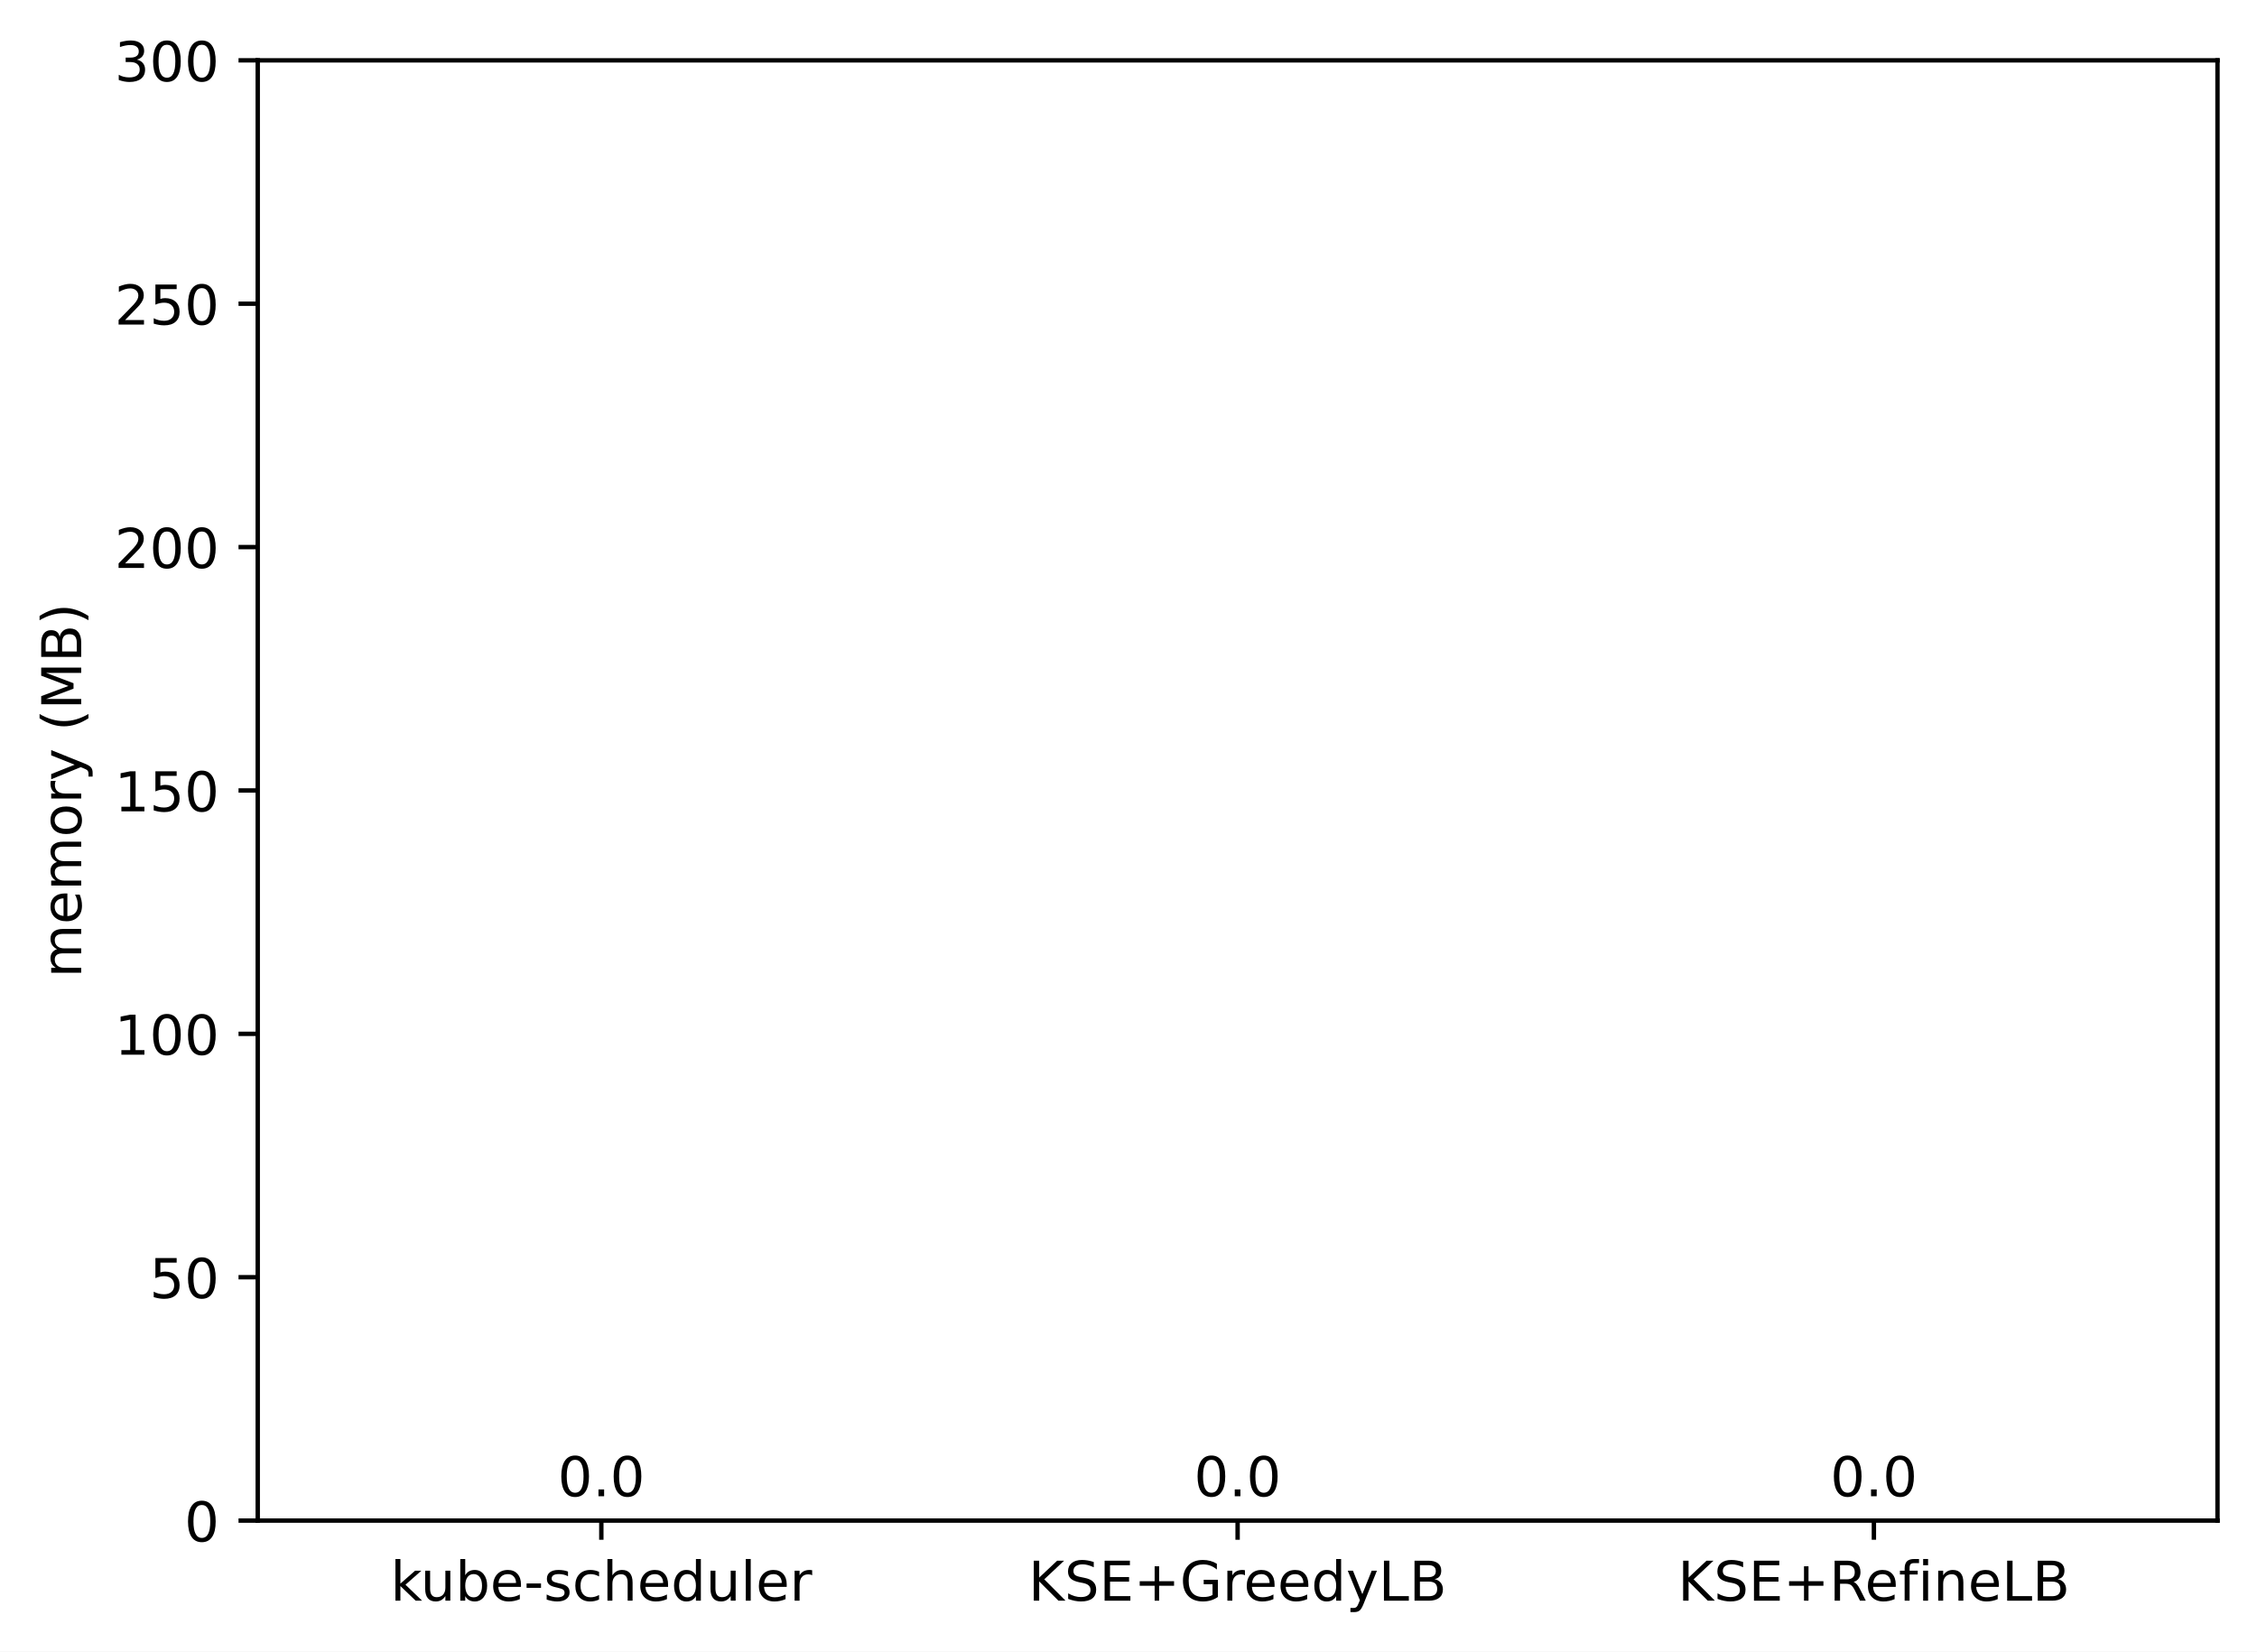
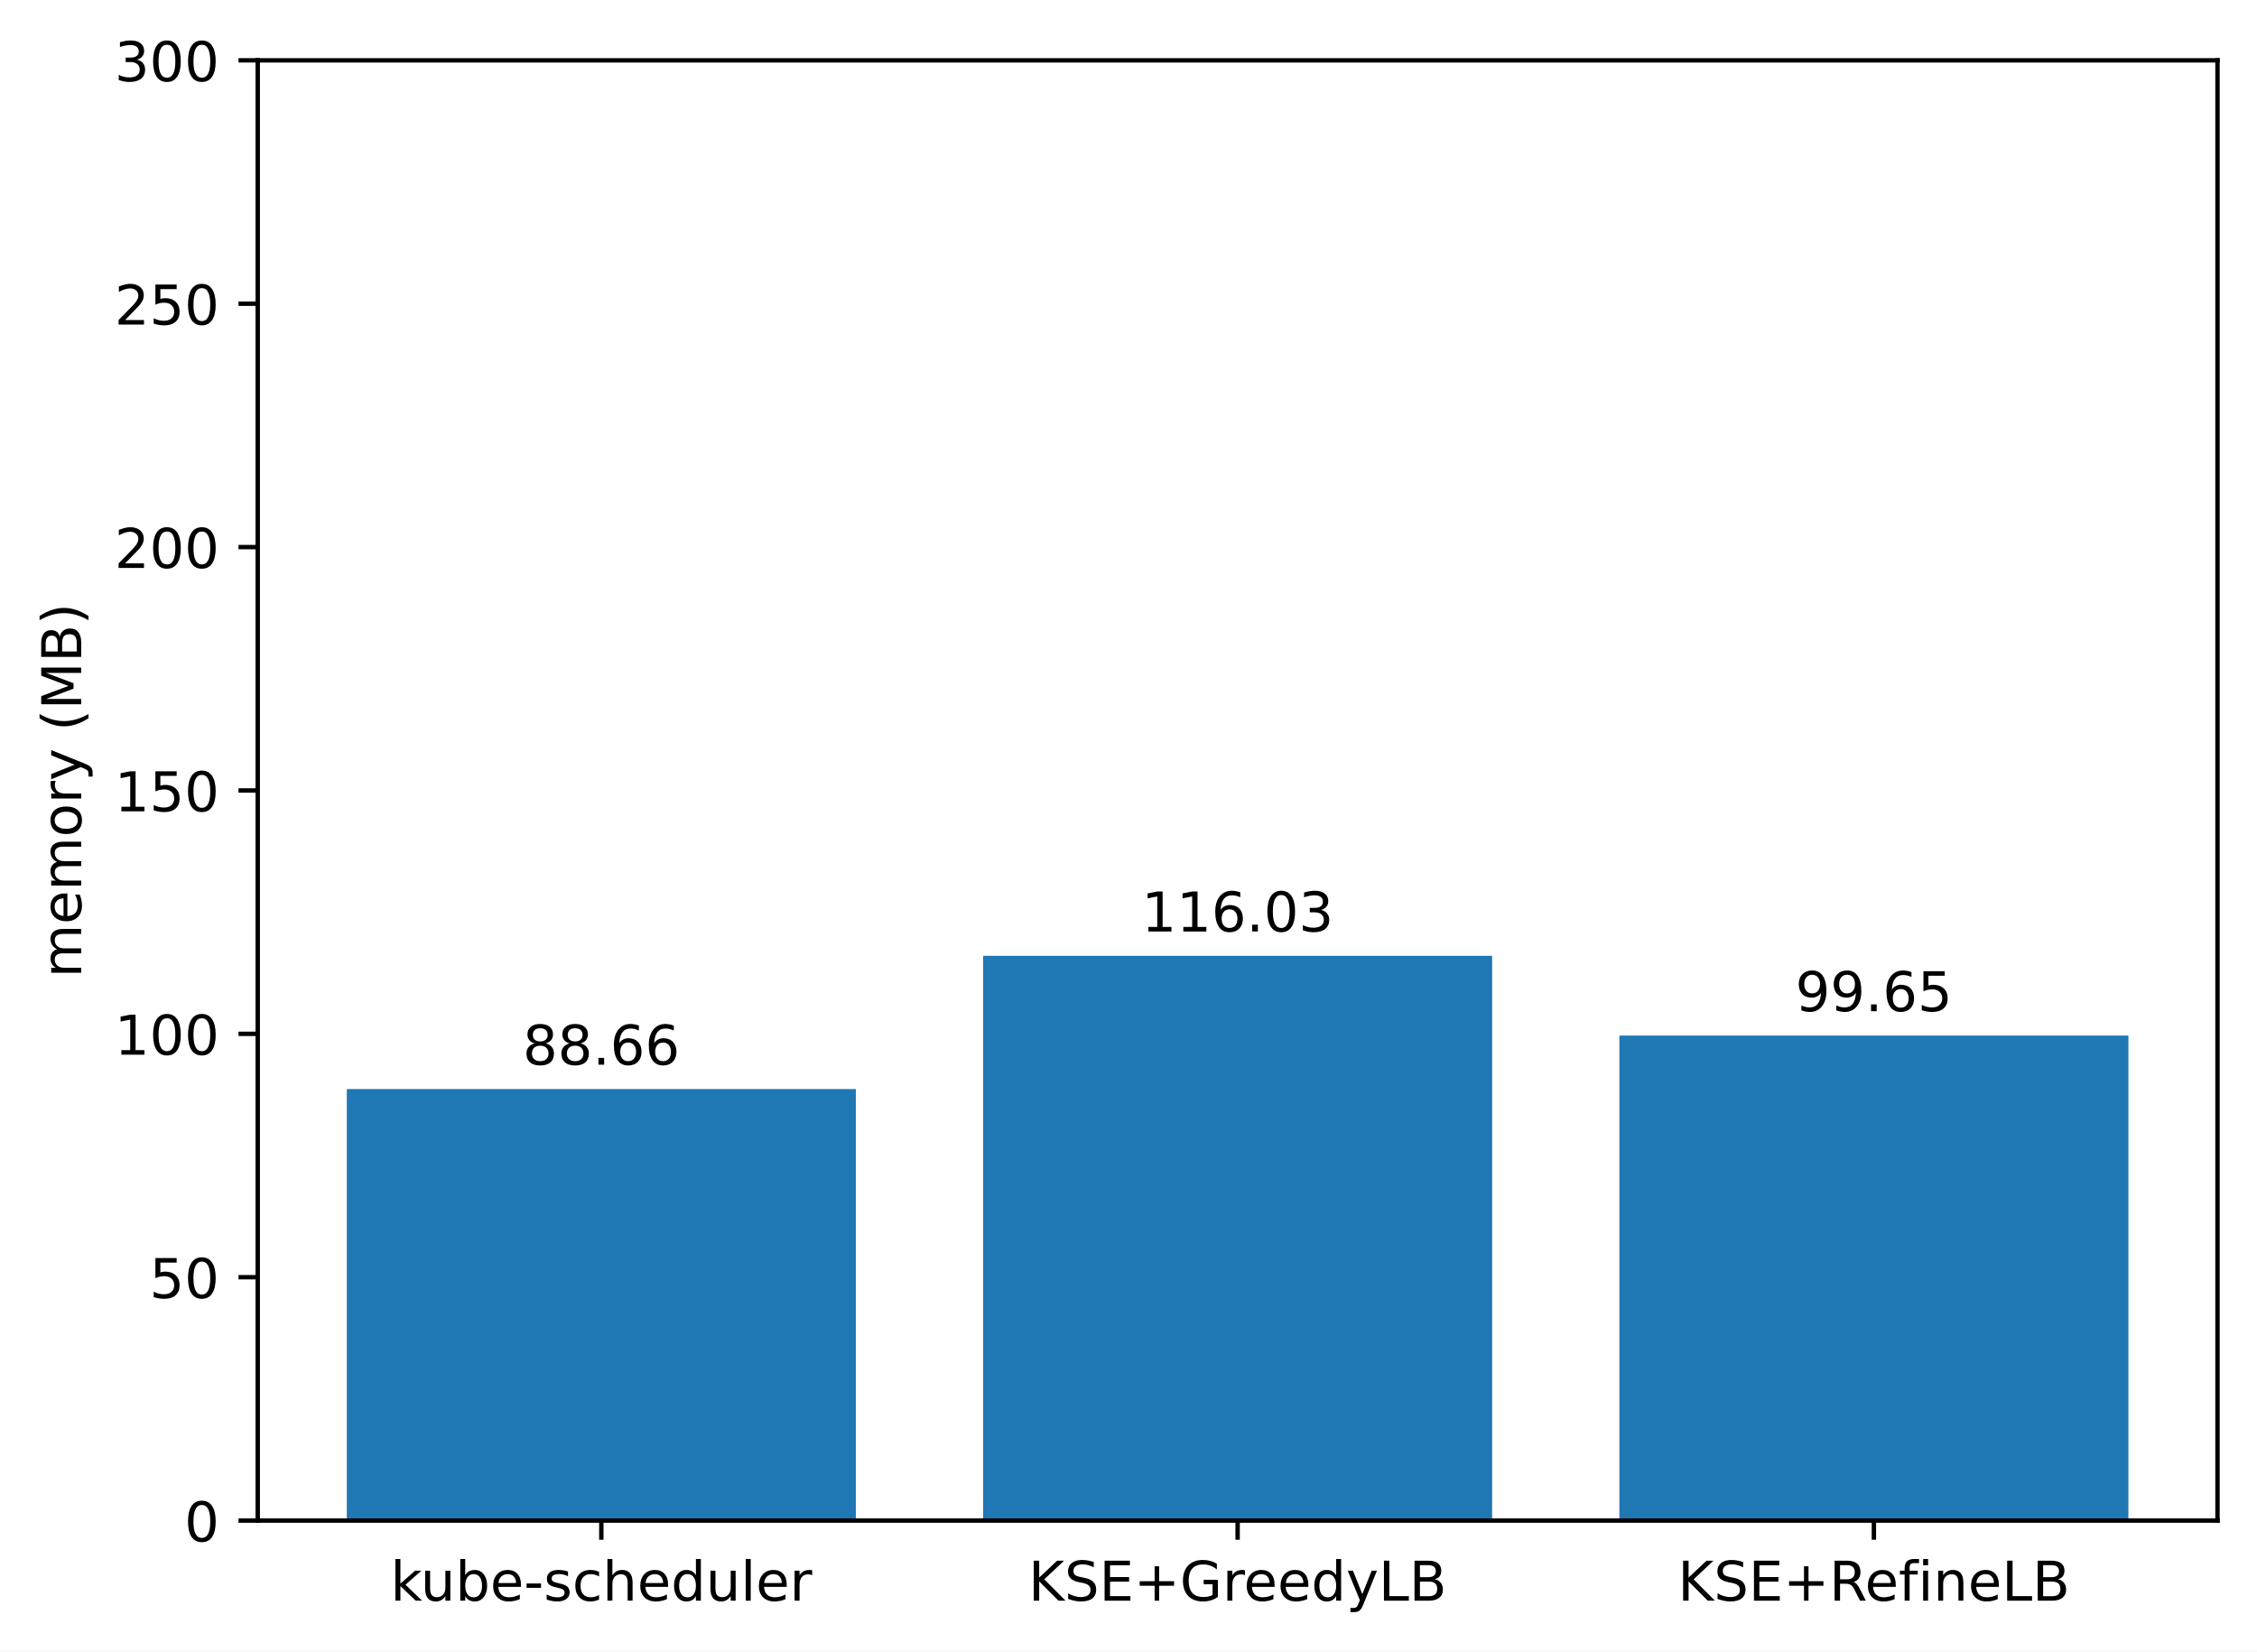
<svg xmlns="http://www.w3.org/2000/svg" xmlns:xlink="http://www.w3.org/1999/xlink" width="411.286pt" height="300.989pt" viewBox="0 0 411.286 300.989" version="1.1">
  <defs>
    <style type="text/css">*{stroke-linejoin: round; stroke-linecap: butt}</style>
  </defs>
  <g id="figure_1">
    <g id="patch_1">
      <path d="M 0 300.989  L 411.286 300.989  L 411.286 0  L 0 0  z " style="fill: #ffffff" />
    </g>
    <g id="axes_1">
      <g id="patch_2">
        <path d="M 46.966 277.111  L 404.086 277.111  L 404.086 10.999  L 46.966 10.999  z " style="fill: #ffffff" />
      </g>
      <g id="patch_3">
-         <path d="M 63.198 277.111  L 155.957 277.111  L 155.957 277.111  L 63.198 277.111  z " clip-path="url(#p93f753fae1)" style="fill: #1f77b4" />
+         <path d="M 63.198 277.111  L 155.957 277.111  L 155.957 198.466  L 63.198 198.466  z " clip-path="url(#p6867c0cabb)" style="fill: #1f77b4" />
      </g>
      <g id="patch_4">
-         <path d="M 179.146 277.111  L 271.905 277.111  L 271.905 277.111  L 179.146 277.111  z " clip-path="url(#p93f753fae1)" style="fill: #1f77b4" />
+         <path d="M 179.146 277.111  L 271.905 277.111  L 271.905 174.188  L 179.146 174.188  z " clip-path="url(#p6867c0cabb)" style="fill: #1f77b4" />
      </g>
      <g id="patch_5">
-         <path d="M 295.094 277.111  L 387.853 277.111  L 387.853 277.111  L 295.094 277.111  z " clip-path="url(#p93f753fae1)" style="fill: #1f77b4" />
+         <path d="M 295.094 277.111  L 387.853 277.111  L 387.853 188.718  L 295.094 188.718  z " clip-path="url(#p6867c0cabb)" style="fill: #1f77b4" />
      </g>
      <g id="matplotlib.axis_1">
        <g id="xtick_1">
          <g id="line2d_1">
            <defs>
-               <path id="m7e86ba1879" d="M 0 0  L 0 3.5  " style="stroke: #000000; stroke-width: 0.8" />
+               <path id="ma7a060b801" d="M 0 0  L 0 3.5  " style="stroke: #000000; stroke-width: 0.8" />
            </defs>
            <g>
-               <use xlink:href="#m7e86ba1879" x="109.578" y="277.111" style="stroke: #000000; stroke-width: 0.8" />
+               <use xlink:href="#ma7a060b801" x="109.578" y="277.111" style="stroke: #000000; stroke-width: 0.8" />
            </g>
          </g>
          <g id="text_1">
            <g transform="translate(71.15179 291.7097)scale(0.1 -0.1)">
              <defs>
                <path id="DejaVuSans-6b" d="M 581 4863  L 1159 4863  L 1159 1991  L 2875 3500  L 3609 3500  L 1753 1863  L 3688 0  L 2938 0  L 1159 1709  L 1159 0  L 581 0  L 581 4863  z " transform="scale(0.015625)" />
                <path id="DejaVuSans-75" d="M 544 1381  L 544 3500  L 1119 3500  L 1119 1403  Q 1119 906 1312 657  Q 1506 409 1894 409  Q 2359 409 2629 706  Q 2900 1003 2900 1516  L 2900 3500  L 3475 3500  L 3475 0  L 2900 0  L 2900 538  Q 2691 219 2414 64  Q 2138 -91 1772 -91  Q 1169 -91 856 284  Q 544 659 544 1381  z M 1991 3584  L 1991 3584  z " transform="scale(0.015625)" />
                <path id="DejaVuSans-62" d="M 3116 1747  Q 3116 2381 2855 2742  Q 2594 3103 2138 3103  Q 1681 3103 1420 2742  Q 1159 2381 1159 1747  Q 1159 1113 1420 752  Q 1681 391 2138 391  Q 2594 391 2855 752  Q 3116 1113 3116 1747  z M 1159 2969  Q 1341 3281 1617 3432  Q 1894 3584 2278 3584  Q 2916 3584 3314 3078  Q 3713 2572 3713 1747  Q 3713 922 3314 415  Q 2916 -91 2278 -91  Q 1894 -91 1617 61  Q 1341 213 1159 525  L 1159 0  L 581 0  L 581 4863  L 1159 4863  L 1159 2969  z " transform="scale(0.015625)" />
                <path id="DejaVuSans-65" d="M 3597 1894  L 3597 1613  L 953 1613  Q 991 1019 1311 708  Q 1631 397 2203 397  Q 2534 397 2845 478  Q 3156 559 3463 722  L 3463 178  Q 3153 47 2828 -22  Q 2503 -91 2169 -91  Q 1331 -91 842 396  Q 353 884 353 1716  Q 353 2575 817 3079  Q 1281 3584 2069 3584  Q 2775 3584 3186 3129  Q 3597 2675 3597 1894  z M 3022 2063  Q 3016 2534 2758 2815  Q 2500 3097 2075 3097  Q 1594 3097 1305 2825  Q 1016 2553 972 2059  L 3022 2063  z " transform="scale(0.015625)" />
                <path id="DejaVuSans-2d" d="M 313 2009  L 1997 2009  L 1997 1497  L 313 1497  L 313 2009  z " transform="scale(0.015625)" />
                <path id="DejaVuSans-73" d="M 2834 3397  L 2834 2853  Q 2591 2978 2328 3040  Q 2066 3103 1784 3103  Q 1356 3103 1142 2972  Q 928 2841 928 2578  Q 928 2378 1081 2264  Q 1234 2150 1697 2047  L 1894 2003  Q 2506 1872 2764 1633  Q 3022 1394 3022 966  Q 3022 478 2636 193  Q 2250 -91 1575 -91  Q 1294 -91 989 -36  Q 684 19 347 128  L 347 722  Q 666 556 975 473  Q 1284 391 1588 391  Q 1994 391 2212 530  Q 2431 669 2431 922  Q 2431 1156 2273 1281  Q 2116 1406 1581 1522  L 1381 1569  Q 847 1681 609 1914  Q 372 2147 372 2553  Q 372 3047 722 3315  Q 1072 3584 1716 3584  Q 2034 3584 2315 3537  Q 2597 3491 2834 3397  z " transform="scale(0.015625)" />
                <path id="DejaVuSans-63" d="M 3122 3366  L 3122 2828  Q 2878 2963 2633 3030  Q 2388 3097 2138 3097  Q 1578 3097 1268 2742  Q 959 2388 959 1747  Q 959 1106 1268 751  Q 1578 397 2138 397  Q 2388 397 2633 464  Q 2878 531 3122 666  L 3122 134  Q 2881 22 2623 -34  Q 2366 -91 2075 -91  Q 1284 -91 818 406  Q 353 903 353 1747  Q 353 2603 823 3093  Q 1294 3584 2113 3584  Q 2378 3584 2631 3529  Q 2884 3475 3122 3366  z " transform="scale(0.015625)" />
                <path id="DejaVuSans-68" d="M 3513 2113  L 3513 0  L 2938 0  L 2938 2094  Q 2938 2591 2744 2837  Q 2550 3084 2163 3084  Q 1697 3084 1428 2787  Q 1159 2491 1159 1978  L 1159 0  L 581 0  L 581 4863  L 1159 4863  L 1159 2956  Q 1366 3272 1645 3428  Q 1925 3584 2291 3584  Q 2894 3584 3203 3211  Q 3513 2838 3513 2113  z " transform="scale(0.015625)" />
                <path id="DejaVuSans-64" d="M 2906 2969  L 2906 4863  L 3481 4863  L 3481 0  L 2906 0  L 2906 525  Q 2725 213 2448 61  Q 2172 -91 1784 -91  Q 1150 -91 751 415  Q 353 922 353 1747  Q 353 2572 751 3078  Q 1150 3584 1784 3584  Q 2172 3584 2448 3432  Q 2725 3281 2906 2969  z M 947 1747  Q 947 1113 1208 752  Q 1469 391 1925 391  Q 2381 391 2643 752  Q 2906 1113 2906 1747  Q 2906 2381 2643 2742  Q 2381 3103 1925 3103  Q 1469 3103 1208 2742  Q 947 2381 947 1747  z " transform="scale(0.015625)" />
                <path id="DejaVuSans-6c" d="M 603 4863  L 1178 4863  L 1178 0  L 603 0  L 603 4863  z " transform="scale(0.015625)" />
                <path id="DejaVuSans-72" d="M 2631 2963  Q 2534 3019 2420 3045  Q 2306 3072 2169 3072  Q 1681 3072 1420 2755  Q 1159 2438 1159 1844  L 1159 0  L 581 0  L 581 3500  L 1159 3500  L 1159 2956  Q 1341 3275 1631 3429  Q 1922 3584 2338 3584  Q 2397 3584 2469 3576  Q 2541 3569 2628 3553  L 2631 2963  z " transform="scale(0.015625)" />
              </defs>
              <use xlink:href="#DejaVuSans-6b" />
              <use xlink:href="#DejaVuSans-75" x="54.785" />
              <use xlink:href="#DejaVuSans-62" x="118.164" />
              <use xlink:href="#DejaVuSans-65" x="181.641" />
              <use xlink:href="#DejaVuSans-2d" x="243.164" />
              <use xlink:href="#DejaVuSans-73" x="279.248" />
              <use xlink:href="#DejaVuSans-63" x="331.348" />
              <use xlink:href="#DejaVuSans-68" x="386.328" />
              <use xlink:href="#DejaVuSans-65" x="449.707" />
              <use xlink:href="#DejaVuSans-64" x="511.23" />
              <use xlink:href="#DejaVuSans-75" x="574.707" />
              <use xlink:href="#DejaVuSans-6c" x="638.086" />
              <use xlink:href="#DejaVuSans-65" x="665.869" />
              <use xlink:href="#DejaVuSans-72" x="727.393" />
            </g>
          </g>
        </g>
        <g id="xtick_2">
          <g id="line2d_2">
            <g>
-               <use xlink:href="#m7e86ba1879" x="225.526" y="277.111" style="stroke: #000000; stroke-width: 0.8" />
+               <use xlink:href="#ma7a060b801" x="225.526" y="277.111" style="stroke: #000000; stroke-width: 0.8" />
            </g>
          </g>
          <g id="text_2">
            <g transform="translate(187.403 291.7097)scale(0.1 -0.1)">
              <defs>
                <path id="DejaVuSans-4b" d="M 628 4666  L 1259 4666  L 1259 2694  L 3353 4666  L 4166 4666  L 1850 2491  L 4331 0  L 3500 0  L 1259 2247  L 1259 0  L 628 0  L 628 4666  z " transform="scale(0.015625)" />
                <path id="DejaVuSans-53" d="M 3425 4513  L 3425 3897  Q 3066 4069 2747 4153  Q 2428 4238 2131 4238  Q 1616 4238 1336 4038  Q 1056 3838 1056 3469  Q 1056 3159 1242 3001  Q 1428 2844 1947 2747  L 2328 2669  Q 3034 2534 3370 2195  Q 3706 1856 3706 1288  Q 3706 609 3251 259  Q 2797 -91 1919 -91  Q 1588 -91 1214 -16  Q 841 59 441 206  L 441 856  Q 825 641 1194 531  Q 1563 422 1919 422  Q 2459 422 2753 634  Q 3047 847 3047 1241  Q 3047 1584 2836 1778  Q 2625 1972 2144 2069  L 1759 2144  Q 1053 2284 737 2584  Q 422 2884 422 3419  Q 422 4038 858 4394  Q 1294 4750 2059 4750  Q 2388 4750 2728 4690  Q 3069 4631 3425 4513  z " transform="scale(0.015625)" />
                <path id="DejaVuSans-45" d="M 628 4666  L 3578 4666  L 3578 4134  L 1259 4134  L 1259 2753  L 3481 2753  L 3481 2222  L 1259 2222  L 1259 531  L 3634 531  L 3634 0  L 628 0  L 628 4666  z " transform="scale(0.015625)" />
                <path id="DejaVuSans-2b" d="M 2944 4013  L 2944 2272  L 4684 2272  L 4684 1741  L 2944 1741  L 2944 0  L 2419 0  L 2419 1741  L 678 1741  L 678 2272  L 2419 2272  L 2419 4013  L 2944 4013  z " transform="scale(0.015625)" />
                <path id="DejaVuSans-47" d="M 3809 666  L 3809 1919  L 2778 1919  L 2778 2438  L 4434 2438  L 4434 434  Q 4069 175 3628 42  Q 3188 -91 2688 -91  Q 1594 -91 976 548  Q 359 1188 359 2328  Q 359 3472 976 4111  Q 1594 4750 2688 4750  Q 3144 4750 3555 4637  Q 3966 4525 4313 4306  L 4313 3634  Q 3963 3931 3569 4081  Q 3175 4231 2741 4231  Q 1884 4231 1454 3753  Q 1025 3275 1025 2328  Q 1025 1384 1454 906  Q 1884 428 2741 428  Q 3075 428 3337 486  Q 3600 544 3809 666  z " transform="scale(0.015625)" />
                <path id="DejaVuSans-79" d="M 2059 -325  Q 1816 -950 1584 -1140  Q 1353 -1331 966 -1331  L 506 -1331  L 506 -850  L 844 -850  Q 1081 -850 1212 -737  Q 1344 -625 1503 -206  L 1606 56  L 191 3500  L 800 3500  L 1894 763  L 2988 3500  L 3597 3500  L 2059 -325  z " transform="scale(0.015625)" />
                <path id="DejaVuSans-4c" d="M 628 4666  L 1259 4666  L 1259 531  L 3531 531  L 3531 0  L 628 0  L 628 4666  z " transform="scale(0.015625)" />
                <path id="DejaVuSans-42" d="M 1259 2228  L 1259 519  L 2272 519  Q 2781 519 3026 730  Q 3272 941 3272 1375  Q 3272 1813 3026 2020  Q 2781 2228 2272 2228  L 1259 2228  z M 1259 4147  L 1259 2741  L 2194 2741  Q 2656 2741 2882 2914  Q 3109 3088 3109 3444  Q 3109 3797 2882 3972  Q 2656 4147 2194 4147  L 1259 4147  z M 628 4666  L 2241 4666  Q 2963 4666 3353 4366  Q 3744 4066 3744 3513  Q 3744 3084 3544 2831  Q 3344 2578 2956 2516  Q 3422 2416 3680 2098  Q 3938 1781 3938 1306  Q 3938 681 3513 340  Q 3088 0 2303 0  L 628 0  L 628 4666  z " transform="scale(0.015625)" />
              </defs>
              <use xlink:href="#DejaVuSans-4b" />
              <use xlink:href="#DejaVuSans-53" x="65.576" />
              <use xlink:href="#DejaVuSans-45" x="129.053" />
              <use xlink:href="#DejaVuSans-2b" x="192.236" />
              <use xlink:href="#DejaVuSans-47" x="276.025" />
              <use xlink:href="#DejaVuSans-72" x="353.516" />
              <use xlink:href="#DejaVuSans-65" x="392.379" />
              <use xlink:href="#DejaVuSans-65" x="453.902" />
              <use xlink:href="#DejaVuSans-64" x="515.426" />
              <use xlink:href="#DejaVuSans-79" x="578.902" />
              <use xlink:href="#DejaVuSans-4c" x="638.082" />
              <use xlink:href="#DejaVuSans-42" x="693.795" />
            </g>
          </g>
        </g>
        <g id="xtick_3">
          <g id="line2d_3">
            <g>
-               <use xlink:href="#m7e86ba1879" x="341.474" y="277.111" style="stroke: #000000; stroke-width: 0.8" />
+               <use xlink:href="#ma7a060b801" x="341.474" y="277.111" style="stroke: #000000; stroke-width: 0.8" />
            </g>
          </g>
          <g id="text_3">
            <g transform="translate(305.7346 291.7097)scale(0.1 -0.1)">
              <defs>
                <path id="DejaVuSans-52" d="M 2841 2188  Q 3044 2119 3236 1894  Q 3428 1669 3622 1275  L 4263 0  L 3584 0  L 2988 1197  Q 2756 1666 2539 1819  Q 2322 1972 1947 1972  L 1259 1972  L 1259 0  L 628 0  L 628 4666  L 2053 4666  Q 2853 4666 3247 4331  Q 3641 3997 3641 3322  Q 3641 2881 3436 2590  Q 3231 2300 2841 2188  z M 1259 4147  L 1259 2491  L 2053 2491  Q 2509 2491 2742 2702  Q 2975 2913 2975 3322  Q 2975 3731 2742 3939  Q 2509 4147 2053 4147  L 1259 4147  z " transform="scale(0.015625)" />
                <path id="DejaVuSans-66" d="M 2375 4863  L 2375 4384  L 1825 4384  Q 1516 4384 1395 4259  Q 1275 4134 1275 3809  L 1275 3500  L 2222 3500  L 2222 3053  L 1275 3053  L 1275 0  L 697 0  L 697 3053  L 147 3053  L 147 3500  L 697 3500  L 697 3744  Q 697 4328 969 4595  Q 1241 4863 1831 4863  L 2375 4863  z " transform="scale(0.015625)" />
                <path id="DejaVuSans-69" d="M 603 3500  L 1178 3500  L 1178 0  L 603 0  L 603 3500  z M 603 4863  L 1178 4863  L 1178 4134  L 603 4134  L 603 4863  z " transform="scale(0.015625)" />
                <path id="DejaVuSans-6e" d="M 3513 2113  L 3513 0  L 2938 0  L 2938 2094  Q 2938 2591 2744 2837  Q 2550 3084 2163 3084  Q 1697 3084 1428 2787  Q 1159 2491 1159 1978  L 1159 0  L 581 0  L 581 3500  L 1159 3500  L 1159 2956  Q 1366 3272 1645 3428  Q 1925 3584 2291 3584  Q 2894 3584 3203 3211  Q 3513 2838 3513 2113  z " transform="scale(0.015625)" />
              </defs>
              <use xlink:href="#DejaVuSans-4b" />
              <use xlink:href="#DejaVuSans-53" x="65.576" />
              <use xlink:href="#DejaVuSans-45" x="129.053" />
              <use xlink:href="#DejaVuSans-2b" x="192.236" />
              <use xlink:href="#DejaVuSans-52" x="276.025" />
              <use xlink:href="#DejaVuSans-65" x="341.008" />
              <use xlink:href="#DejaVuSans-66" x="402.531" />
              <use xlink:href="#DejaVuSans-69" x="437.736" />
              <use xlink:href="#DejaVuSans-6e" x="465.52" />
              <use xlink:href="#DejaVuSans-65" x="528.898" />
              <use xlink:href="#DejaVuSans-4c" x="590.422" />
              <use xlink:href="#DejaVuSans-42" x="646.135" />
            </g>
          </g>
        </g>
      </g>
      <g id="matplotlib.axis_2">
        <g id="ytick_1">
          <g id="line2d_4">
            <defs>
-               <path id="m7ce18368ce" d="M 0 0  L -3.5 0  " style="stroke: #000000; stroke-width: 0.8" />
+               <path id="m412b6c5446" d="M 0 0  L -3.5 0  " style="stroke: #000000; stroke-width: 0.8" />
            </defs>
            <g>
-               <use xlink:href="#m7ce18368ce" x="46.966" y="277.111" style="stroke: #000000; stroke-width: 0.8" />
+               <use xlink:href="#m412b6c5446" x="46.966" y="277.111" style="stroke: #000000; stroke-width: 0.8" />
            </g>
          </g>
          <g id="text_4">
            <g transform="translate(33.60312 280.9104)scale(0.1 -0.1)">
              <defs>
                <path id="DejaVuSans-30" d="M 2034 4250  Q 1547 4250 1301 3770  Q 1056 3291 1056 2328  Q 1056 1369 1301 889  Q 1547 409 2034 409  Q 2525 409 2770 889  Q 3016 1369 3016 2328  Q 3016 3291 2770 3770  Q 2525 4250 2034 4250  z M 2034 4750  Q 2819 4750 3233 4129  Q 3647 3509 3647 2328  Q 3647 1150 3233 529  Q 2819 -91 2034 -91  Q 1250 -91 836 529  Q 422 1150 422 2328  Q 422 3509 836 4129  Q 1250 4750 2034 4750  z " transform="scale(0.015625)" />
              </defs>
              <use xlink:href="#DejaVuSans-30" />
            </g>
          </g>
        </g>
        <g id="ytick_2">
          <g id="line2d_5">
            <g>
-               <use xlink:href="#m7ce18368ce" x="46.966" y="232.759" style="stroke: #000000; stroke-width: 0.8" />
+               <use xlink:href="#m412b6c5446" x="46.966" y="232.759" style="stroke: #000000; stroke-width: 0.8" />
            </g>
          </g>
          <g id="text_5">
            <g transform="translate(27.24063 236.5584)scale(0.1 -0.1)">
              <defs>
                <path id="DejaVuSans-35" d="M 691 4666  L 3169 4666  L 3169 4134  L 1269 4134  L 1269 2991  Q 1406 3038 1543 3061  Q 1681 3084 1819 3084  Q 2600 3084 3056 2656  Q 3513 2228 3513 1497  Q 3513 744 3044 326  Q 2575 -91 1722 -91  Q 1428 -91 1123 -41  Q 819 9 494 109  L 494 744  Q 775 591 1075 516  Q 1375 441 1709 441  Q 2250 441 2565 725  Q 2881 1009 2881 1497  Q 2881 1984 2565 2268  Q 2250 2553 1709 2553  Q 1456 2553 1204 2497  Q 953 2441 691 2322  L 691 4666  z " transform="scale(0.015625)" />
              </defs>
              <use xlink:href="#DejaVuSans-35" />
              <use xlink:href="#DejaVuSans-30" x="63.623" />
            </g>
          </g>
        </g>
        <g id="ytick_3">
          <g id="line2d_6">
            <g>
-               <use xlink:href="#m7ce18368ce" x="46.966" y="188.407" style="stroke: #000000; stroke-width: 0.8" />
+               <use xlink:href="#m412b6c5446" x="46.966" y="188.407" style="stroke: #000000; stroke-width: 0.8" />
            </g>
          </g>
          <g id="text_6">
            <g transform="translate(20.87813 192.2064)scale(0.1 -0.1)">
              <defs>
                <path id="DejaVuSans-31" d="M 794 531  L 1825 531  L 1825 4091  L 703 3866  L 703 4441  L 1819 4666  L 2450 4666  L 2450 531  L 3481 531  L 3481 0  L 794 0  L 794 531  z " transform="scale(0.015625)" />
              </defs>
              <use xlink:href="#DejaVuSans-31" />
              <use xlink:href="#DejaVuSans-30" x="63.623" />
              <use xlink:href="#DejaVuSans-30" x="127.246" />
            </g>
          </g>
        </g>
        <g id="ytick_4">
          <g id="line2d_7">
            <g>
-               <use xlink:href="#m7ce18368ce" x="46.966" y="144.055" style="stroke: #000000; stroke-width: 0.8" />
+               <use xlink:href="#m412b6c5446" x="46.966" y="144.055" style="stroke: #000000; stroke-width: 0.8" />
            </g>
          </g>
          <g id="text_7">
            <g transform="translate(20.87813 147.8544)scale(0.1 -0.1)">
              <use xlink:href="#DejaVuSans-31" />
              <use xlink:href="#DejaVuSans-35" x="63.623" />
              <use xlink:href="#DejaVuSans-30" x="127.246" />
            </g>
          </g>
        </g>
        <g id="ytick_5">
          <g id="line2d_8">
            <g>
-               <use xlink:href="#m7ce18368ce" x="46.966" y="99.703" style="stroke: #000000; stroke-width: 0.8" />
+               <use xlink:href="#m412b6c5446" x="46.966" y="99.703" style="stroke: #000000; stroke-width: 0.8" />
            </g>
          </g>
          <g id="text_8">
            <g transform="translate(20.87813 103.5024)scale(0.1 -0.1)">
              <defs>
                <path id="DejaVuSans-32" d="M 1228 531  L 3431 531  L 3431 0  L 469 0  L 469 531  Q 828 903 1448 1529  Q 2069 2156 2228 2338  Q 2531 2678 2651 2914  Q 2772 3150 2772 3378  Q 2772 3750 2511 3984  Q 2250 4219 1831 4219  Q 1534 4219 1204 4116  Q 875 4013 500 3803  L 500 4441  Q 881 4594 1212 4672  Q 1544 4750 1819 4750  Q 2544 4750 2975 4387  Q 3406 4025 3406 3419  Q 3406 3131 3298 2873  Q 3191 2616 2906 2266  Q 2828 2175 2409 1742  Q 1991 1309 1228 531  z " transform="scale(0.015625)" />
              </defs>
              <use xlink:href="#DejaVuSans-32" />
              <use xlink:href="#DejaVuSans-30" x="63.623" />
              <use xlink:href="#DejaVuSans-30" x="127.246" />
            </g>
          </g>
        </g>
        <g id="ytick_6">
          <g id="line2d_9">
            <g>
-               <use xlink:href="#m7ce18368ce" x="46.966" y="55.351" style="stroke: #000000; stroke-width: 0.8" />
+               <use xlink:href="#m412b6c5446" x="46.966" y="55.351" style="stroke: #000000; stroke-width: 0.8" />
            </g>
          </g>
          <g id="text_9">
            <g transform="translate(20.87813 59.15044)scale(0.1 -0.1)">
              <use xlink:href="#DejaVuSans-32" />
              <use xlink:href="#DejaVuSans-35" x="63.623" />
              <use xlink:href="#DejaVuSans-30" x="127.246" />
            </g>
          </g>
        </g>
        <g id="ytick_7">
          <g id="line2d_10">
            <g>
-               <use xlink:href="#m7ce18368ce" x="46.966" y="10.999" style="stroke: #000000; stroke-width: 0.8" />
+               <use xlink:href="#m412b6c5446" x="46.966" y="10.999" style="stroke: #000000; stroke-width: 0.8" />
            </g>
          </g>
          <g id="text_10">
            <g transform="translate(20.87813 14.79844)scale(0.1 -0.1)">
              <defs>
                <path id="DejaVuSans-33" d="M 2597 2516  Q 3050 2419 3304 2112  Q 3559 1806 3559 1356  Q 3559 666 3084 287  Q 2609 -91 1734 -91  Q 1441 -91 1130 -33  Q 819 25 488 141  L 488 750  Q 750 597 1062 519  Q 1375 441 1716 441  Q 2309 441 2620 675  Q 2931 909 2931 1356  Q 2931 1769 2642 2001  Q 2353 2234 1838 2234  L 1294 2234  L 1294 2753  L 1863 2753  Q 2328 2753 2575 2939  Q 2822 3125 2822 3475  Q 2822 3834 2567 4026  Q 2313 4219 1838 4219  Q 1578 4219 1281 4162  Q 984 4106 628 3988  L 628 4550  Q 988 4650 1302 4700  Q 1616 4750 1894 4750  Q 2613 4750 3031 4423  Q 3450 4097 3450 3541  Q 3450 3153 3228 2886  Q 3006 2619 2597 2516  z " transform="scale(0.015625)" />
              </defs>
              <use xlink:href="#DejaVuSans-33" />
              <use xlink:href="#DejaVuSans-30" x="63.623" />
              <use xlink:href="#DejaVuSans-30" x="127.246" />
            </g>
          </g>
        </g>
        <g id="text_11">
          <g transform="translate(14.79844 178.1818)rotate(-90)scale(0.1 -0.1)">
            <defs>
              <path id="DejaVuSans-6d" d="M 3328 2828  Q 3544 3216 3844 3400  Q 4144 3584 4550 3584  Q 5097 3584 5394 3201  Q 5691 2819 5691 2113  L 5691 0  L 5113 0  L 5113 2094  Q 5113 2597 4934 2840  Q 4756 3084 4391 3084  Q 3944 3084 3684 2787  Q 3425 2491 3425 1978  L 3425 0  L 2847 0  L 2847 2094  Q 2847 2600 2669 2842  Q 2491 3084 2119 3084  Q 1678 3084 1418 2786  Q 1159 2488 1159 1978  L 1159 0  L 581 0  L 581 3500  L 1159 3500  L 1159 2956  Q 1356 3278 1631 3431  Q 1906 3584 2284 3584  Q 2666 3584 2933 3390  Q 3200 3197 3328 2828  z " transform="scale(0.015625)" />
              <path id="DejaVuSans-6f" d="M 1959 3097  Q 1497 3097 1228 2736  Q 959 2375 959 1747  Q 959 1119 1226 758  Q 1494 397 1959 397  Q 2419 397 2687 759  Q 2956 1122 2956 1747  Q 2956 2369 2687 2733  Q 2419 3097 1959 3097  z M 1959 3584  Q 2709 3584 3137 3096  Q 3566 2609 3566 1747  Q 3566 888 3137 398  Q 2709 -91 1959 -91  Q 1206 -91 779 398  Q 353 888 353 1747  Q 353 2609 779 3096  Q 1206 3584 1959 3584  z " transform="scale(0.015625)" />
              <path id="DejaVuSans-20" transform="scale(0.015625)" />
              <path id="DejaVuSans-28" d="M 1984 4856  Q 1566 4138 1362 3434  Q 1159 2731 1159 2009  Q 1159 1288 1364 580  Q 1569 -128 1984 -844  L 1484 -844  Q 1016 -109 783 600  Q 550 1309 550 2009  Q 550 2706 781 3412  Q 1013 4119 1484 4856  L 1984 4856  z " transform="scale(0.015625)" />
              <path id="DejaVuSans-4d" d="M 628 4666  L 1569 4666  L 2759 1491  L 3956 4666  L 4897 4666  L 4897 0  L 4281 0  L 4281 4097  L 3078 897  L 2444 897  L 1241 4097  L 1241 0  L 628 0  L 628 4666  z " transform="scale(0.015625)" />
              <path id="DejaVuSans-29" d="M 513 4856  L 1013 4856  Q 1481 4119 1714 3412  Q 1947 2706 1947 2009  Q 1947 1309 1714 600  Q 1481 -109 1013 -844  L 513 -844  Q 928 -128 1133 580  Q 1338 1288 1338 2009  Q 1338 2731 1133 3434  Q 928 4138 513 4856  z " transform="scale(0.015625)" />
            </defs>
            <use xlink:href="#DejaVuSans-6d" />
            <use xlink:href="#DejaVuSans-65" x="97.412" />
            <use xlink:href="#DejaVuSans-6d" x="158.936" />
            <use xlink:href="#DejaVuSans-6f" x="256.348" />
            <use xlink:href="#DejaVuSans-72" x="317.529" />
            <use xlink:href="#DejaVuSans-79" x="358.643" />
            <use xlink:href="#DejaVuSans-20" x="417.822" />
            <use xlink:href="#DejaVuSans-28" x="449.609" />
            <use xlink:href="#DejaVuSans-4d" x="488.623" />
            <use xlink:href="#DejaVuSans-42" x="574.902" />
            <use xlink:href="#DejaVuSans-29" x="643.506" />
          </g>
        </g>
      </g>
      <g id="patch_6">
        <path d="M 46.966 277.111  L 46.966 10.999  " style="fill: none; stroke: #000000; stroke-width: 0.8; stroke-linejoin: miter; stroke-linecap: square" />
      </g>
      <g id="patch_7">
        <path d="M 404.086 277.111  L 404.086 10.999  " style="fill: none; stroke: #000000; stroke-width: 0.8; stroke-linejoin: miter; stroke-linecap: square" />
      </g>
      <g id="patch_8">
        <path d="M 46.966 277.111  L 404.086 277.111  " style="fill: none; stroke: #000000; stroke-width: 0.8; stroke-linejoin: miter; stroke-linecap: square" />
      </g>
      <g id="patch_9">
        <path d="M 46.966 10.999  L 404.086 10.999  " style="fill: none; stroke: #000000; stroke-width: 0.8; stroke-linejoin: miter; stroke-linecap: square" />
      </g>
      <g id="text_12">
-         <g transform="translate(101.626 272.676)scale(0.1 -0.1)">
+         <g transform="translate(95.26351 194.0311)scale(0.1 -0.1)">
          <defs>
+             <path id="DejaVuSans-38" d="M 2034 2216  Q 1584 2216 1326 1975  Q 1069 1734 1069 1313  Q 1069 891 1326 650  Q 1584 409 2034 409  Q 2484 409 2743 651  Q 3003 894 3003 1313  Q 3003 1734 2745 1975  Q 2488 2216 2034 2216  z M 1403 2484  Q 997 2584 770 2862  Q 544 3141 544 3541  Q 544 4100 942 4425  Q 1341 4750 2034 4750  Q 2731 4750 3128 4425  Q 3525 4100 3525 3541  Q 3525 3141 3298 2862  Q 3072 2584 2669 2484  Q 3125 2378 3379 2068  Q 3634 1759 3634 1313  Q 3634 634 3220 271  Q 2806 -91 2034 -91  Q 1263 -91 848 271  Q 434 634 434 1313  Q 434 1759 690 2068  Q 947 2378 1403 2484  z M 1172 3481  Q 1172 3119 1398 2916  Q 1625 2713 2034 2713  Q 2441 2713 2670 2916  Q 2900 3119 2900 3481  Q 2900 3844 2670 4047  Q 2441 4250 2034 4250  Q 1625 4250 1398 4047  Q 1172 3844 1172 3481  z " transform="scale(0.015625)" />
            <path id="DejaVuSans-2e" d="M 684 794  L 1344 794  L 1344 0  L 684 0  L 684 794  z " transform="scale(0.015625)" />
+             <path id="DejaVuSans-36" d="M 2113 2584  Q 1688 2584 1439 2293  Q 1191 2003 1191 1497  Q 1191 994 1439 701  Q 1688 409 2113 409  Q 2538 409 2786 701  Q 3034 994 3034 1497  Q 3034 2003 2786 2293  Q 2538 2584 2113 2584  z M 3366 4563  L 3366 3988  Q 3128 4100 2886 4159  Q 2644 4219 2406 4219  Q 1781 4219 1451 3797  Q 1122 3375 1075 2522  Q 1259 2794 1537 2939  Q 1816 3084 2150 3084  Q 2853 3084 3261 2657  Q 3669 2231 3669 1497  Q 3669 778 3244 343  Q 2819 -91 2113 -91  Q 1303 -91 875 529  Q 447 1150 447 2328  Q 447 3434 972 4092  Q 1497 4750 2381 4750  Q 2619 4750 2861 4703  Q 3103 4656 3366 4563  z " transform="scale(0.015625)" />
          </defs>
-           <use xlink:href="#DejaVuSans-30" />
-           <use xlink:href="#DejaVuSans-2e" x="63.623" />
-           <use xlink:href="#DejaVuSans-30" x="95.41" />
+           <use xlink:href="#DejaVuSans-38" />
+           <use xlink:href="#DejaVuSans-38" x="63.623" />
+           <use xlink:href="#DejaVuSans-2e" x="127.246" />
+           <use xlink:href="#DejaVuSans-36" x="159.033" />
+           <use xlink:href="#DejaVuSans-36" x="222.656" />
        </g>
      </g>
      <g id="text_13">
-         <g transform="translate(217.5741 272.676)scale(0.1 -0.1)">
-           <use xlink:href="#DejaVuSans-30" />
-           <use xlink:href="#DejaVuSans-2e" x="63.623" />
-           <use xlink:href="#DejaVuSans-30" x="95.41" />
+         <g transform="translate(208.0303 169.7528)scale(0.1 -0.1)">
+           <use xlink:href="#DejaVuSans-31" />
+           <use xlink:href="#DejaVuSans-31" x="63.623" />
+           <use xlink:href="#DejaVuSans-36" x="127.246" />
+           <use xlink:href="#DejaVuSans-2e" x="190.869" />
+           <use xlink:href="#DejaVuSans-30" x="222.656" />
+           <use xlink:href="#DejaVuSans-33" x="286.279" />
        </g>
      </g>
      <g id="text_14">
-         <g transform="translate(333.5221 272.676)scale(0.1 -0.1)">
-           <use xlink:href="#DejaVuSans-30" />
-           <use xlink:href="#DejaVuSans-2e" x="63.623" />
-           <use xlink:href="#DejaVuSans-30" x="95.41" />
+         <g transform="translate(327.1596 184.2825)scale(0.1 -0.1)">
+           <defs>
+             <path id="DejaVuSans-39" d="M 703 97  L 703 672  Q 941 559 1184 500  Q 1428 441 1663 441  Q 2288 441 2617 861  Q 2947 1281 2994 2138  Q 2813 1869 2534 1725  Q 2256 1581 1919 1581  Q 1219 1581 811 2004  Q 403 2428 403 3163  Q 403 3881 828 4315  Q 1253 4750 1959 4750  Q 2769 4750 3195 4129  Q 3622 3509 3622 2328  Q 3622 1225 3098 567  Q 2575 -91 1691 -91  Q 1453 -91 1209 -44  Q 966 3 703 97  z M 1959 2075  Q 2384 2075 2632 2365  Q 2881 2656 2881 3163  Q 2881 3666 2632 3958  Q 2384 4250 1959 4250  Q 1534 4250 1286 3958  Q 1038 3666 1038 3163  Q 1038 2656 1286 2365  Q 1534 2075 1959 2075  z " transform="scale(0.015625)" />
+           </defs>
+           <use xlink:href="#DejaVuSans-39" />
+           <use xlink:href="#DejaVuSans-39" x="63.623" />
+           <use xlink:href="#DejaVuSans-2e" x="127.246" />
+           <use xlink:href="#DejaVuSans-36" x="159.033" />
+           <use xlink:href="#DejaVuSans-35" x="222.656" />
        </g>
      </g>
    </g>
  </g>
  <defs>
-     <clipPath id="p93f753fae1">
+     <clipPath id="p6867c0cabb">
      <rect x="46.966" y="10.999" width="357.12" height="266.112" />
    </clipPath>
  </defs>
</svg>
